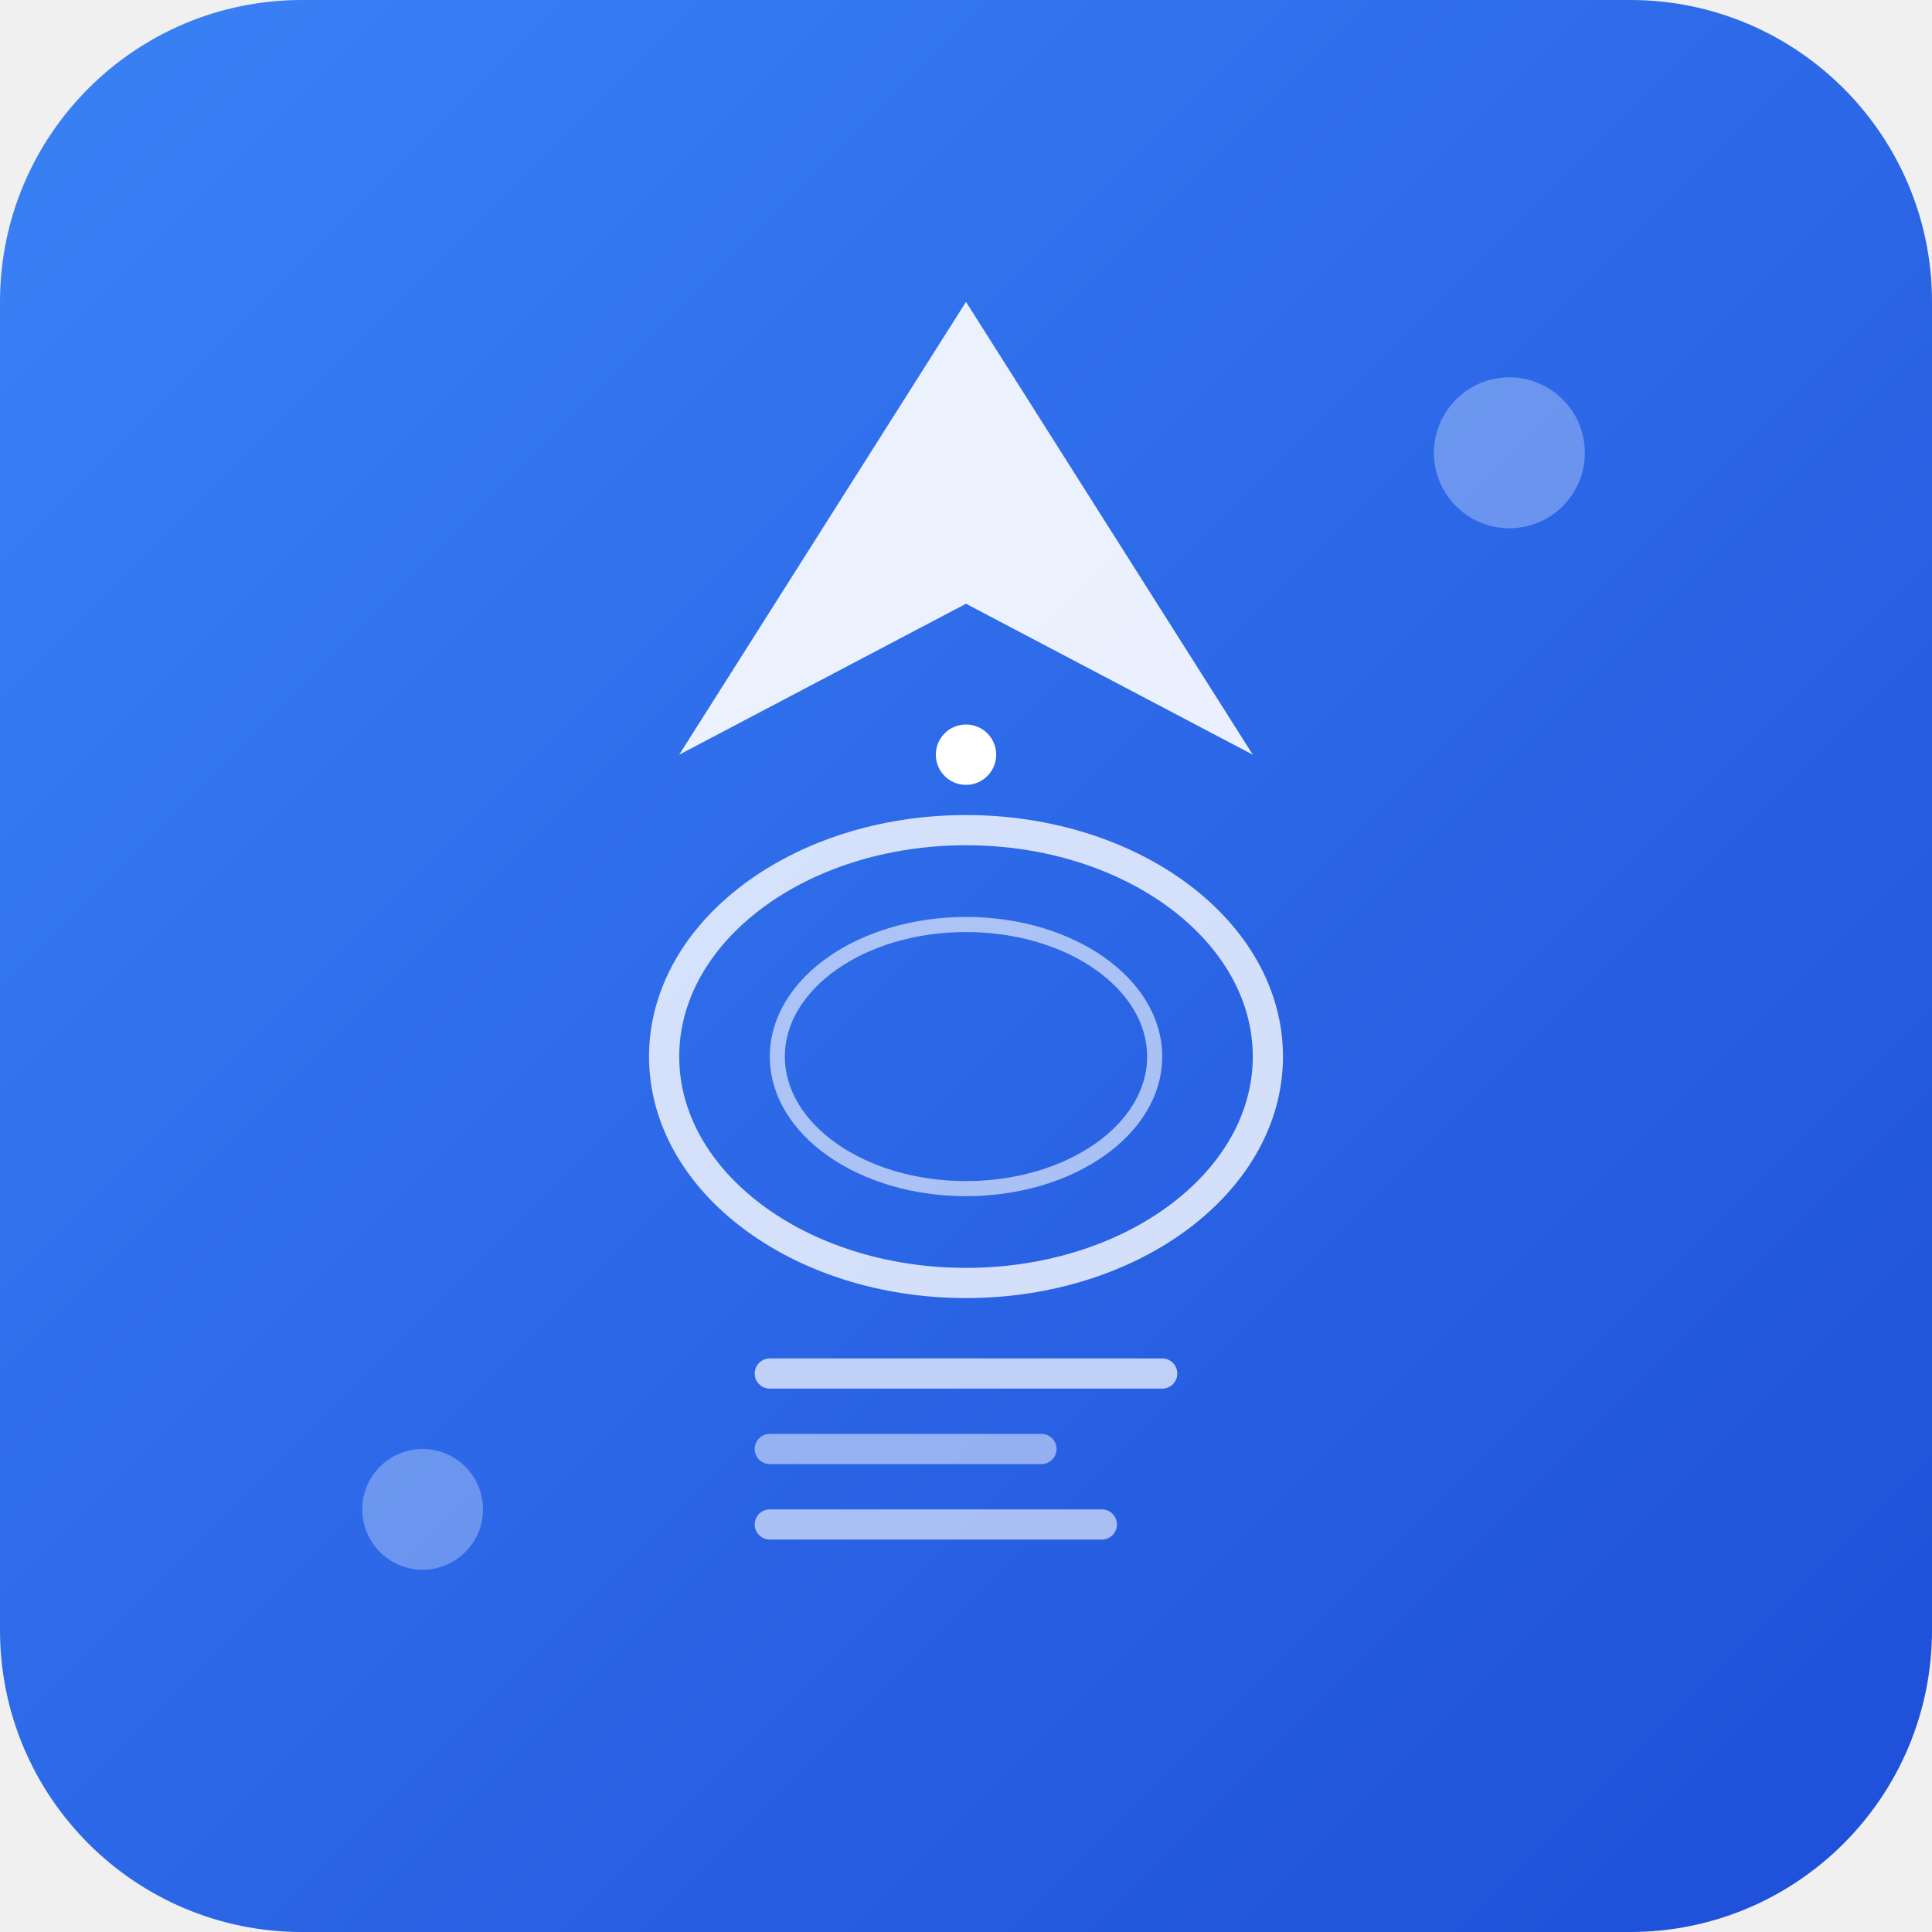
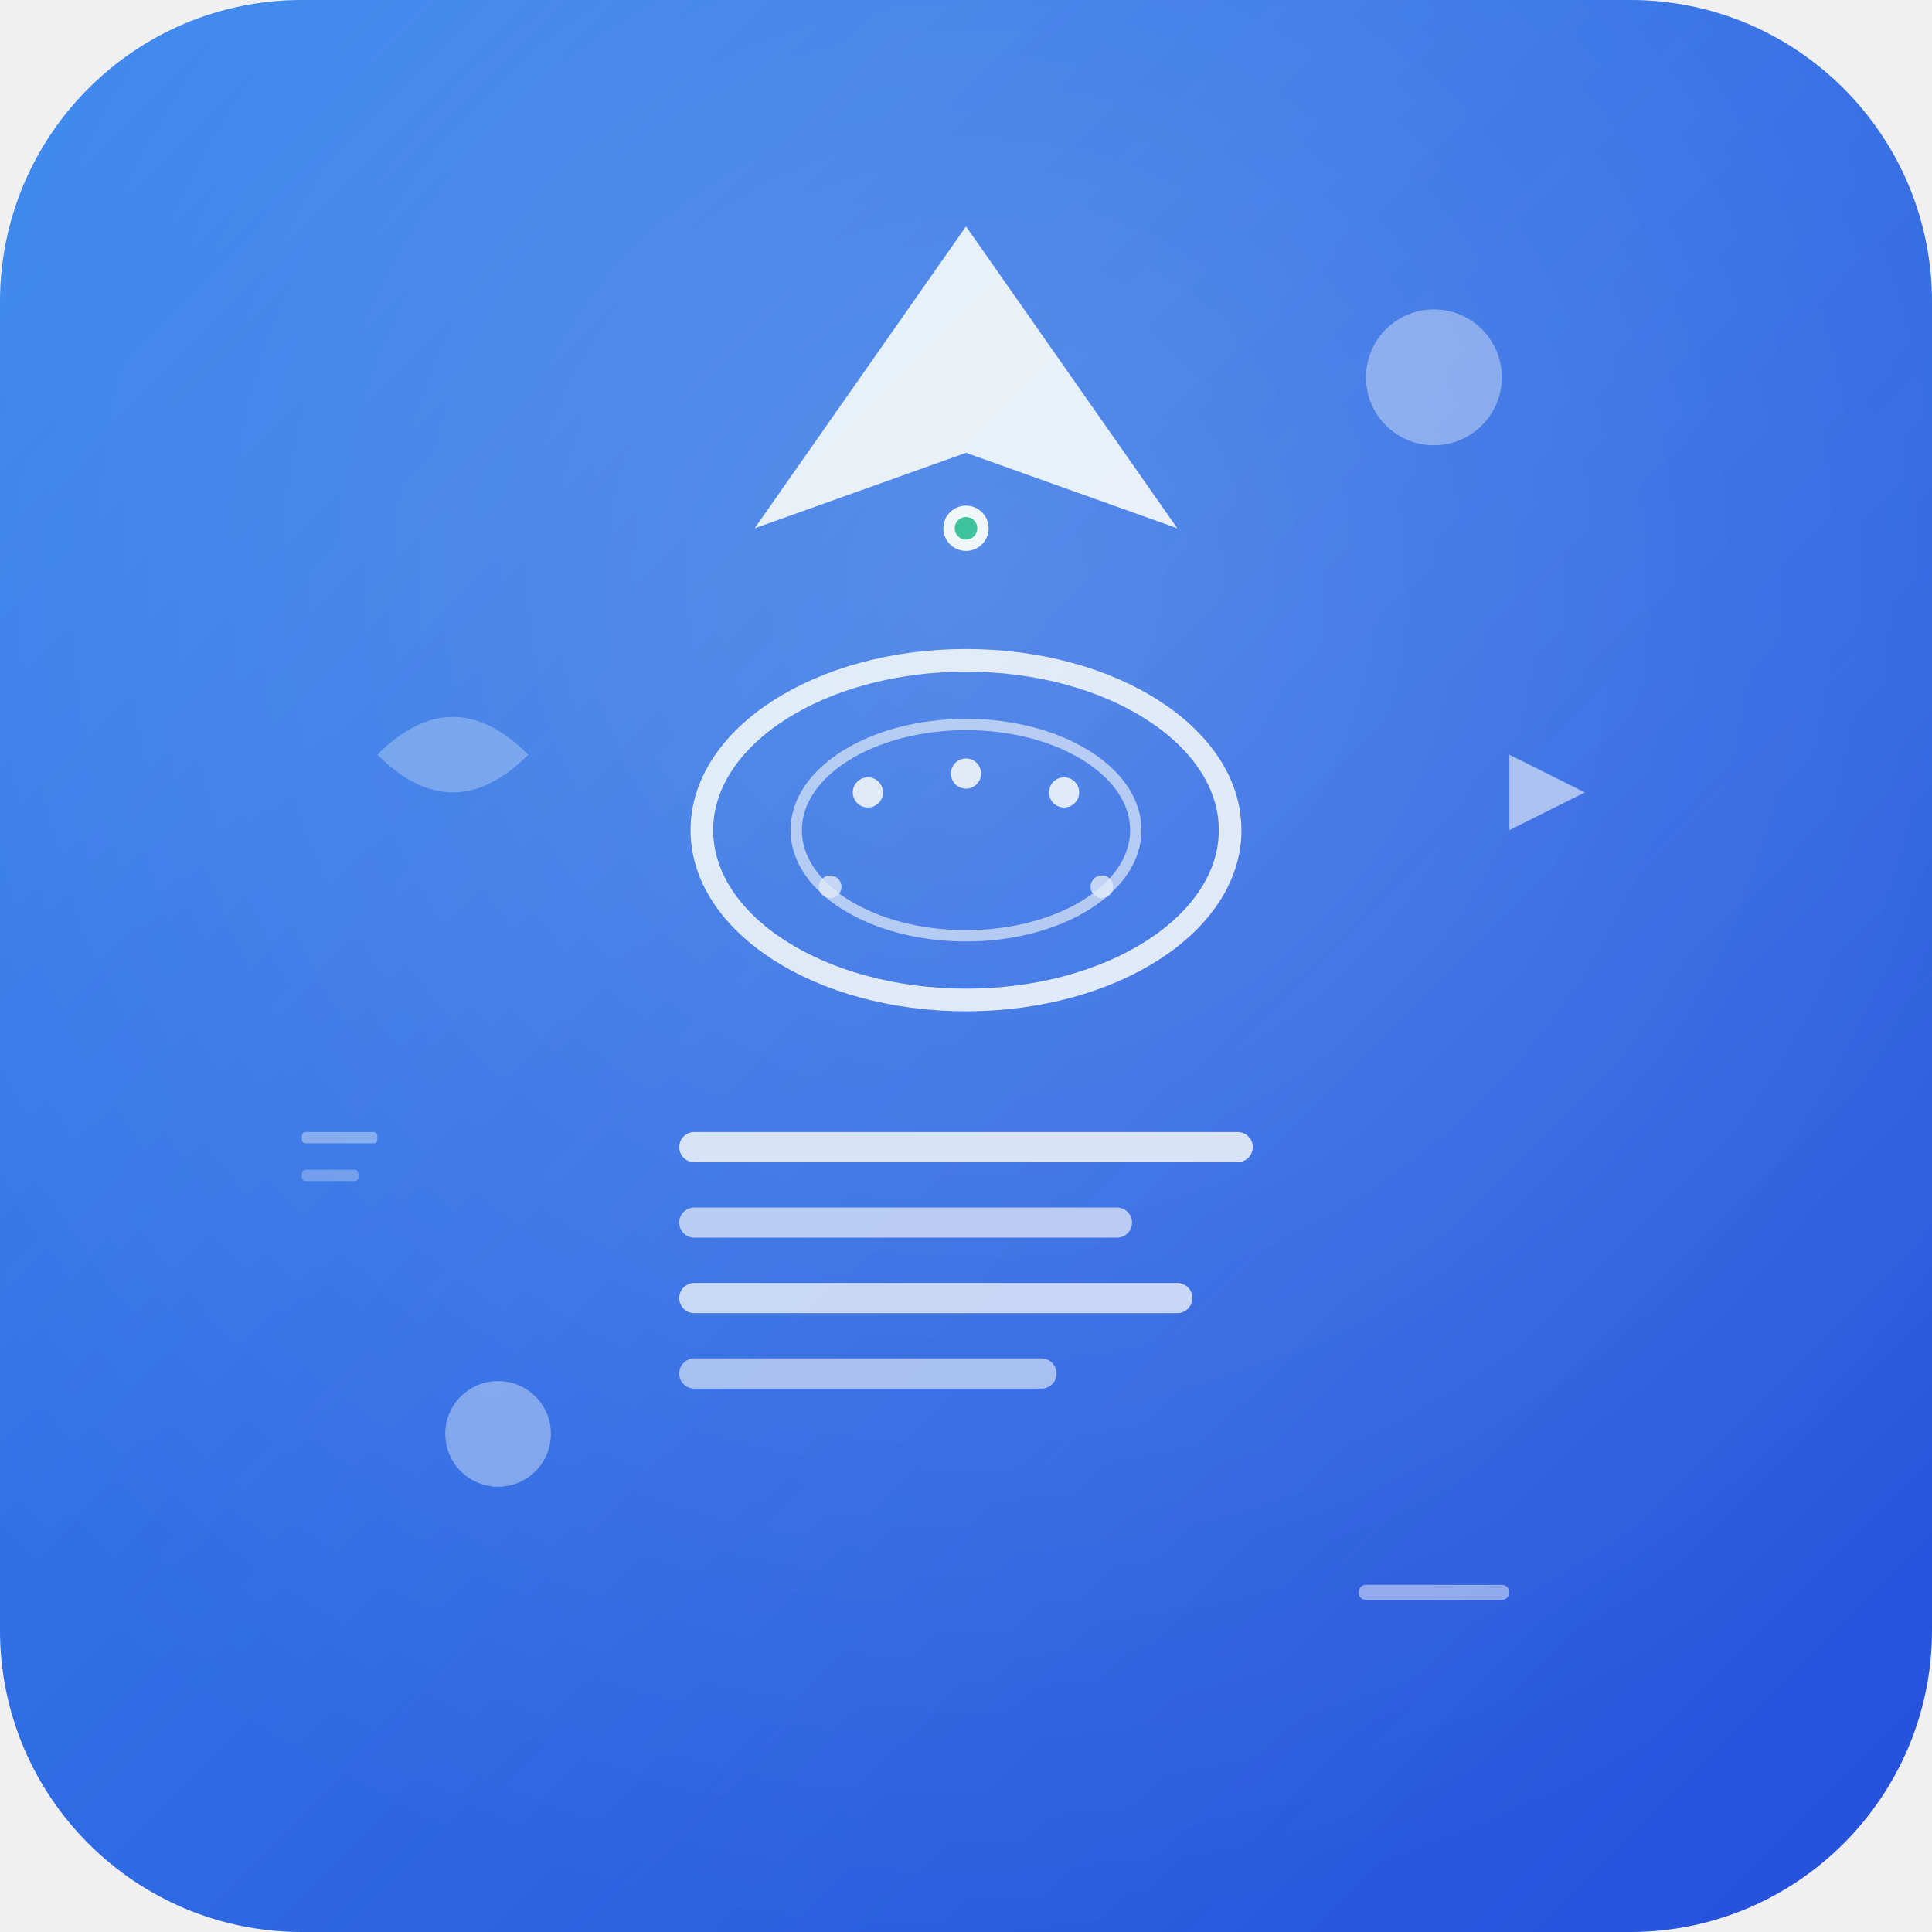
<svg xmlns="http://www.w3.org/2000/svg" width="512" height="512" viewBox="0 0 512 512">
  <defs>
-     <linearGradient id="grad" x1="0%" y1="0%" x2="100%" y2="100%">
+     <linearGradient id="mainGradient" x1="0%" y1="0%" x2="100%" y2="100%">
      <stop offset="0%" style="stop-color:#3b82f6;stop-opacity:1" />
      <stop offset="100%" style="stop-color:#1d4ed8;stop-opacity:1" />
    </linearGradient>
+     <linearGradient id="accentGradient" x1="0%" y1="0%" x2="100%" y2="100%">
+       <stop offset="0%" style="stop-color:#10b981;stop-opacity:0.8" />
+       <stop offset="100%" style="stop-color:#8b5cf6;stop-opacity:0.8" />
+     </linearGradient>
+     <radialGradient id="glowGradient" cx="50%" cy="30%" r="70%">
+       <stop offset="0%" style="stop-color:white;stop-opacity:0.2" />
+       <stop offset="100%" style="stop-color:white;stop-opacity:0" />
+     </radialGradient>
  </defs>
-   <rect width="512" height="512" rx="80" fill="url(#grad)" />
+   <rect width="512" height="512" rx="80" fill="url(#mainGradient)" />
  <g fill="white">
-     <path d="M256 80 L180 200 L256 160 L332 200 Z" opacity="0.9" />
-     <circle cx="256" cy="200" r="8" fill="white" />
-     <ellipse cx="256" cy="280" rx="80" ry="60" fill="none" stroke="white" stroke-width="8" opacity="0.8" />
-     <ellipse cx="256" cy="280" rx="50" ry="35" fill="none" stroke="white" stroke-width="4" opacity="0.6" />
-     <rect x="200" y="360" width="112" height="8" rx="4" fill="white" opacity="0.7" />
-     <rect x="200" y="380" width="80" height="8" rx="4" fill="white" opacity="0.5" />
-     <rect x="200" y="400" width="96" height="8" rx="4" fill="white" opacity="0.6" />
-     <circle cx="400" cy="120" r="20" fill="white" opacity="0.3" />
-     <circle cx="112" cy="400" r="16" fill="white" opacity="0.3" />
+     <path d="M256 60 L200 140 L256 120 L312 140 Z" opacity="0.95" />
+     <circle cx="256" cy="140" r="6" fill="white" />
+     <circle cx="256" cy="140" r="3" fill="#10b981" />
+     <g opacity="0.9">
+       <ellipse cx="256" cy="220" rx="70" ry="45" fill="none" stroke="white" stroke-width="6" />
+       <ellipse cx="256" cy="220" rx="45" ry="28" fill="none" stroke="white" stroke-width="3" opacity="0.7" />
+       <circle cx="230" cy="210" r="4" fill="white" />
+       <circle cx="256" cy="205" r="4" fill="white" />
+       <circle cx="282" cy="210" r="4" fill="white" />
+       <circle cx="220" cy="235" r="3" fill="white" opacity="0.8" />
+       <circle cx="292" cy="235" r="3" fill="white" opacity="0.8" />
+     </g>
+     <g opacity="0.85">
+       <rect x="180" y="300" width="152" height="8" rx="4" fill="white" />
+       <rect x="180" y="320" width="120" height="8" rx="4" fill="white" opacity="0.8" />
+       <rect x="180" y="340" width="136" height="8" rx="4" fill="white" opacity="0.9" />
+       <rect x="180" y="360" width="100" height="8" rx="4" fill="white" opacity="0.7" />
+     </g>
+     <circle cx="380" cy="100" r="18" fill="white" opacity="0.4" />
+     <circle cx="132" cy="380" r="14" fill="white" opacity="0.4" />
+     <rect x="360" y="420" width="40" height="4" rx="2" fill="white" opacity="0.5" />
+     <path d="M400 200 L420 210 L400 220 Z" fill="white" opacity="0.6" />
+     <path d="M100 200 Q120 180 140 200 Q120 220 100 200" fill="white" opacity="0.3" />
+     <rect x="80" y="300" width="20" height="3" rx="1" fill="white" opacity="0.4" />
+     <rect x="80" y="310" width="15" height="3" rx="1" fill="white" opacity="0.3" />
  </g>
+   <rect width="512" height="512" rx="80" fill="url(#glowGradient)" />
+   <rect width="512" height="512" rx="80" fill="url(#accentGradient)" opacity="0.1" />
</svg>
